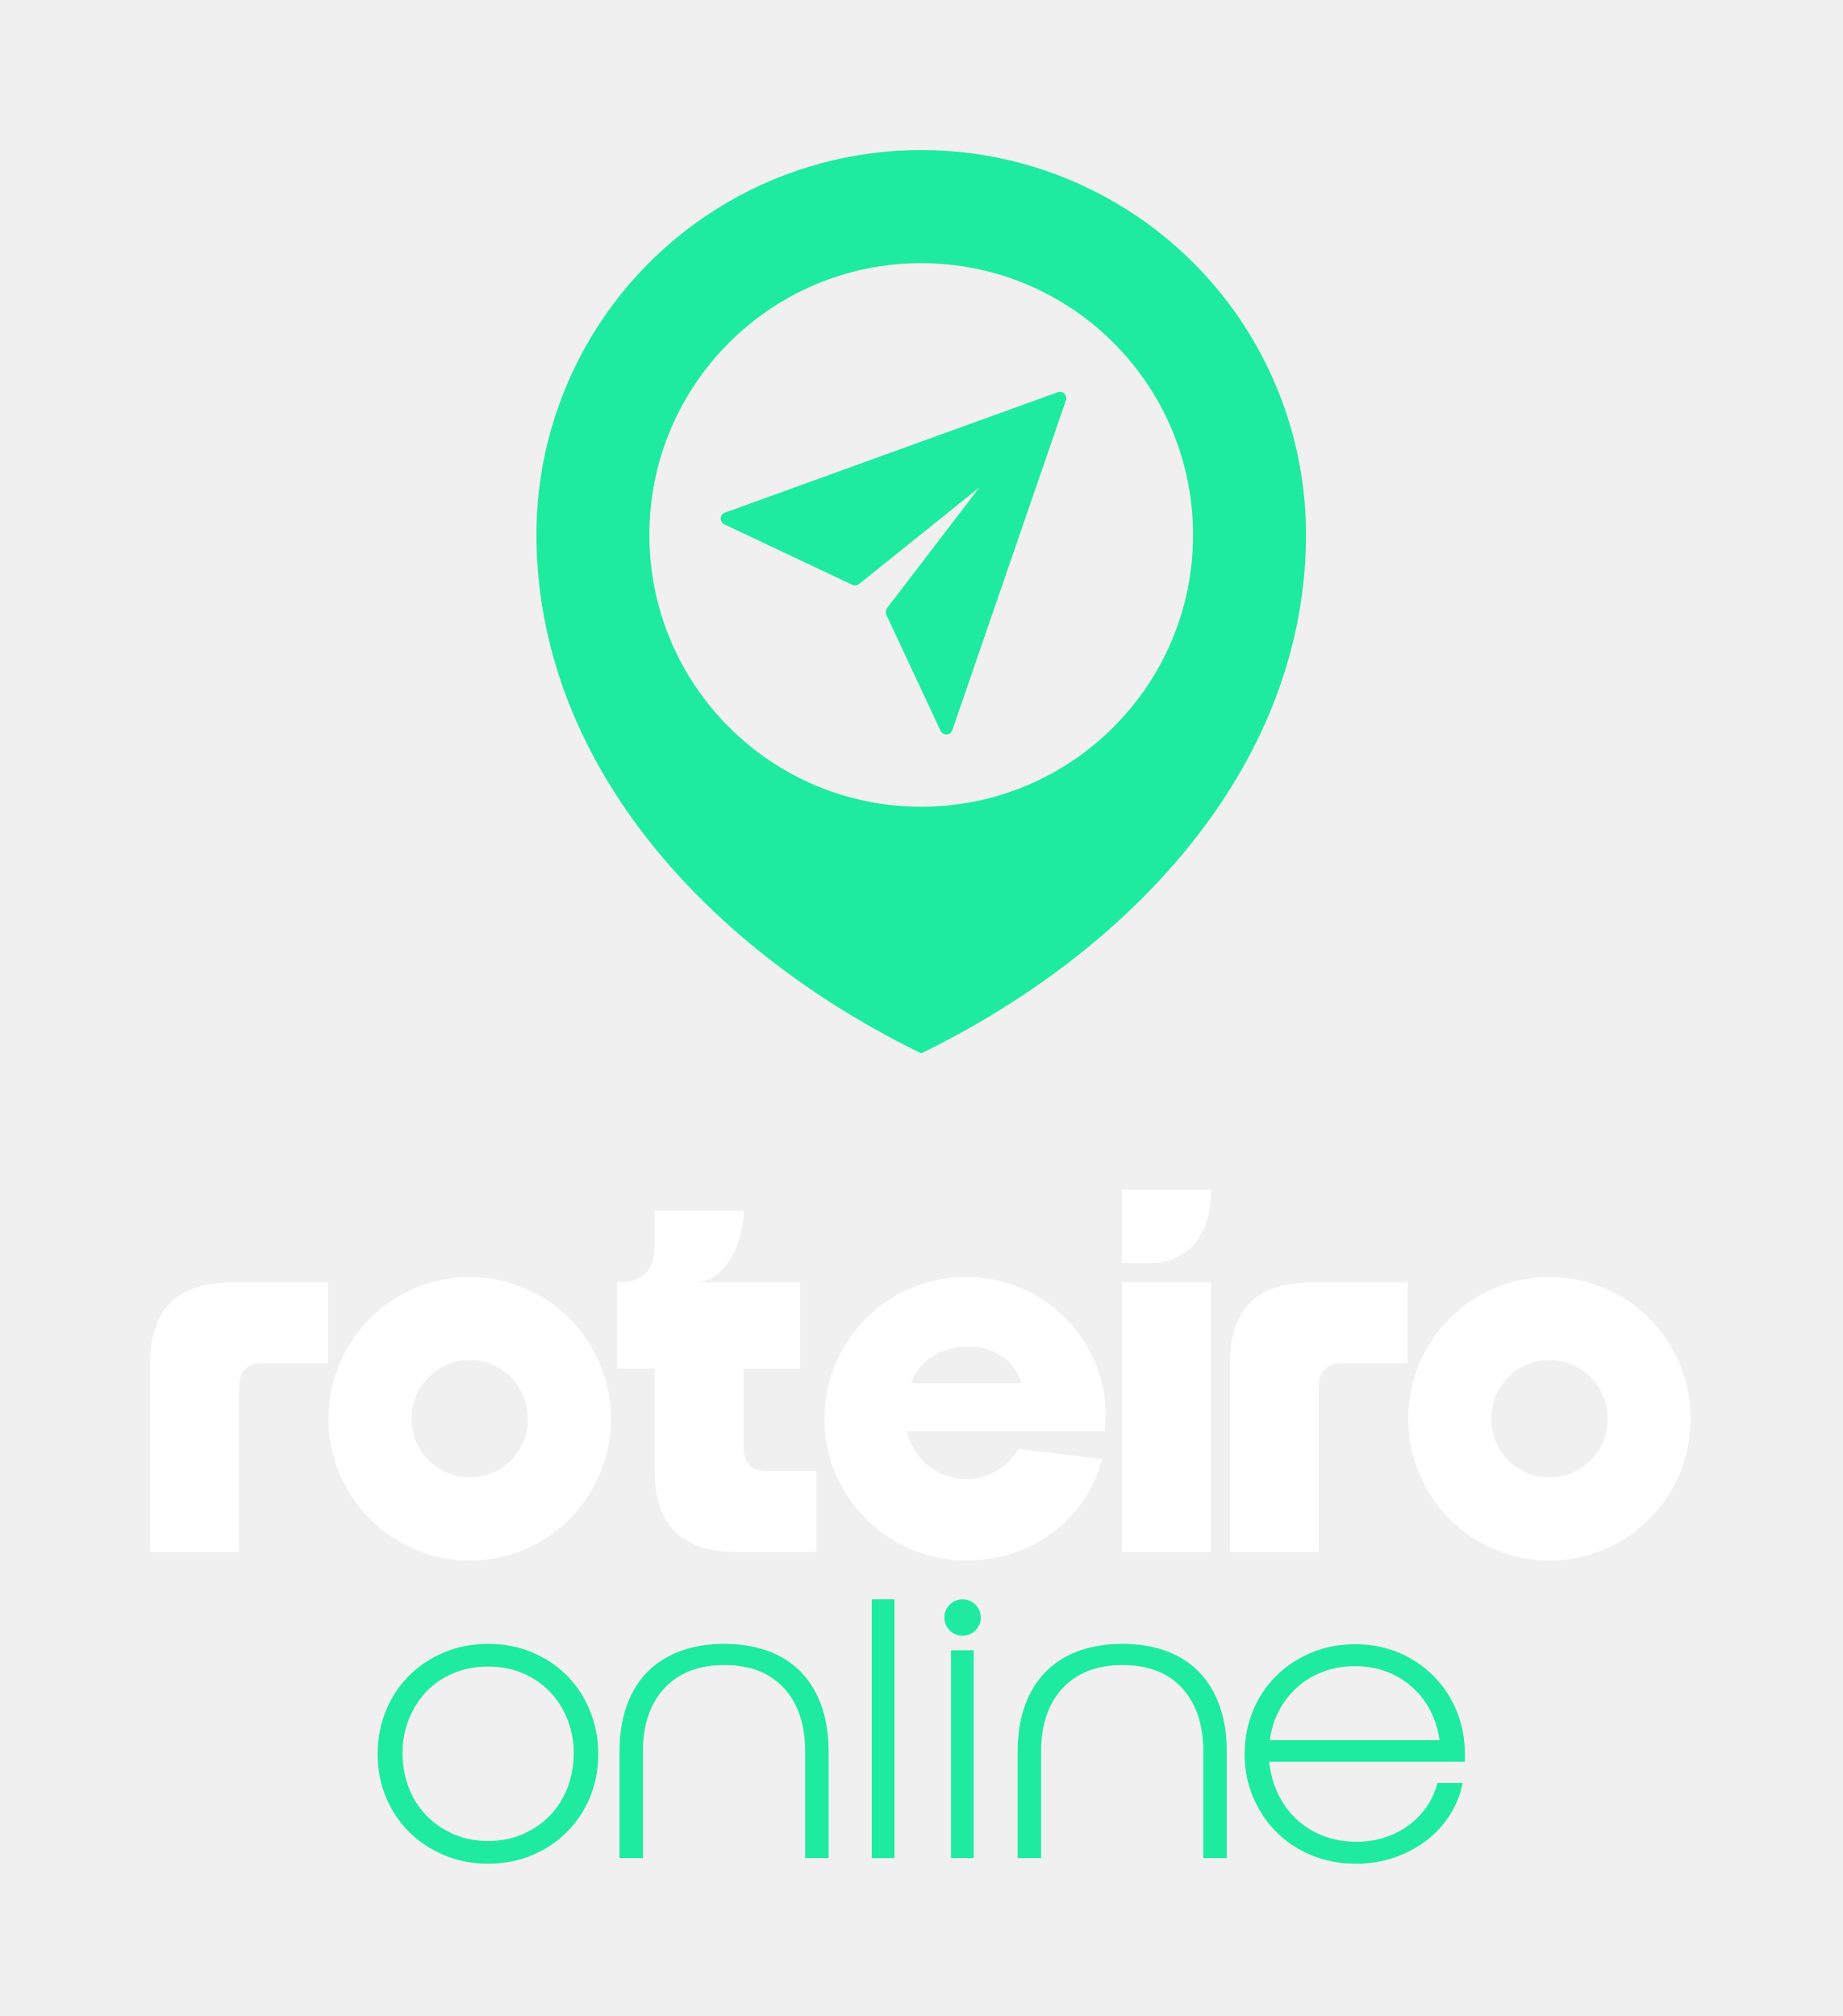
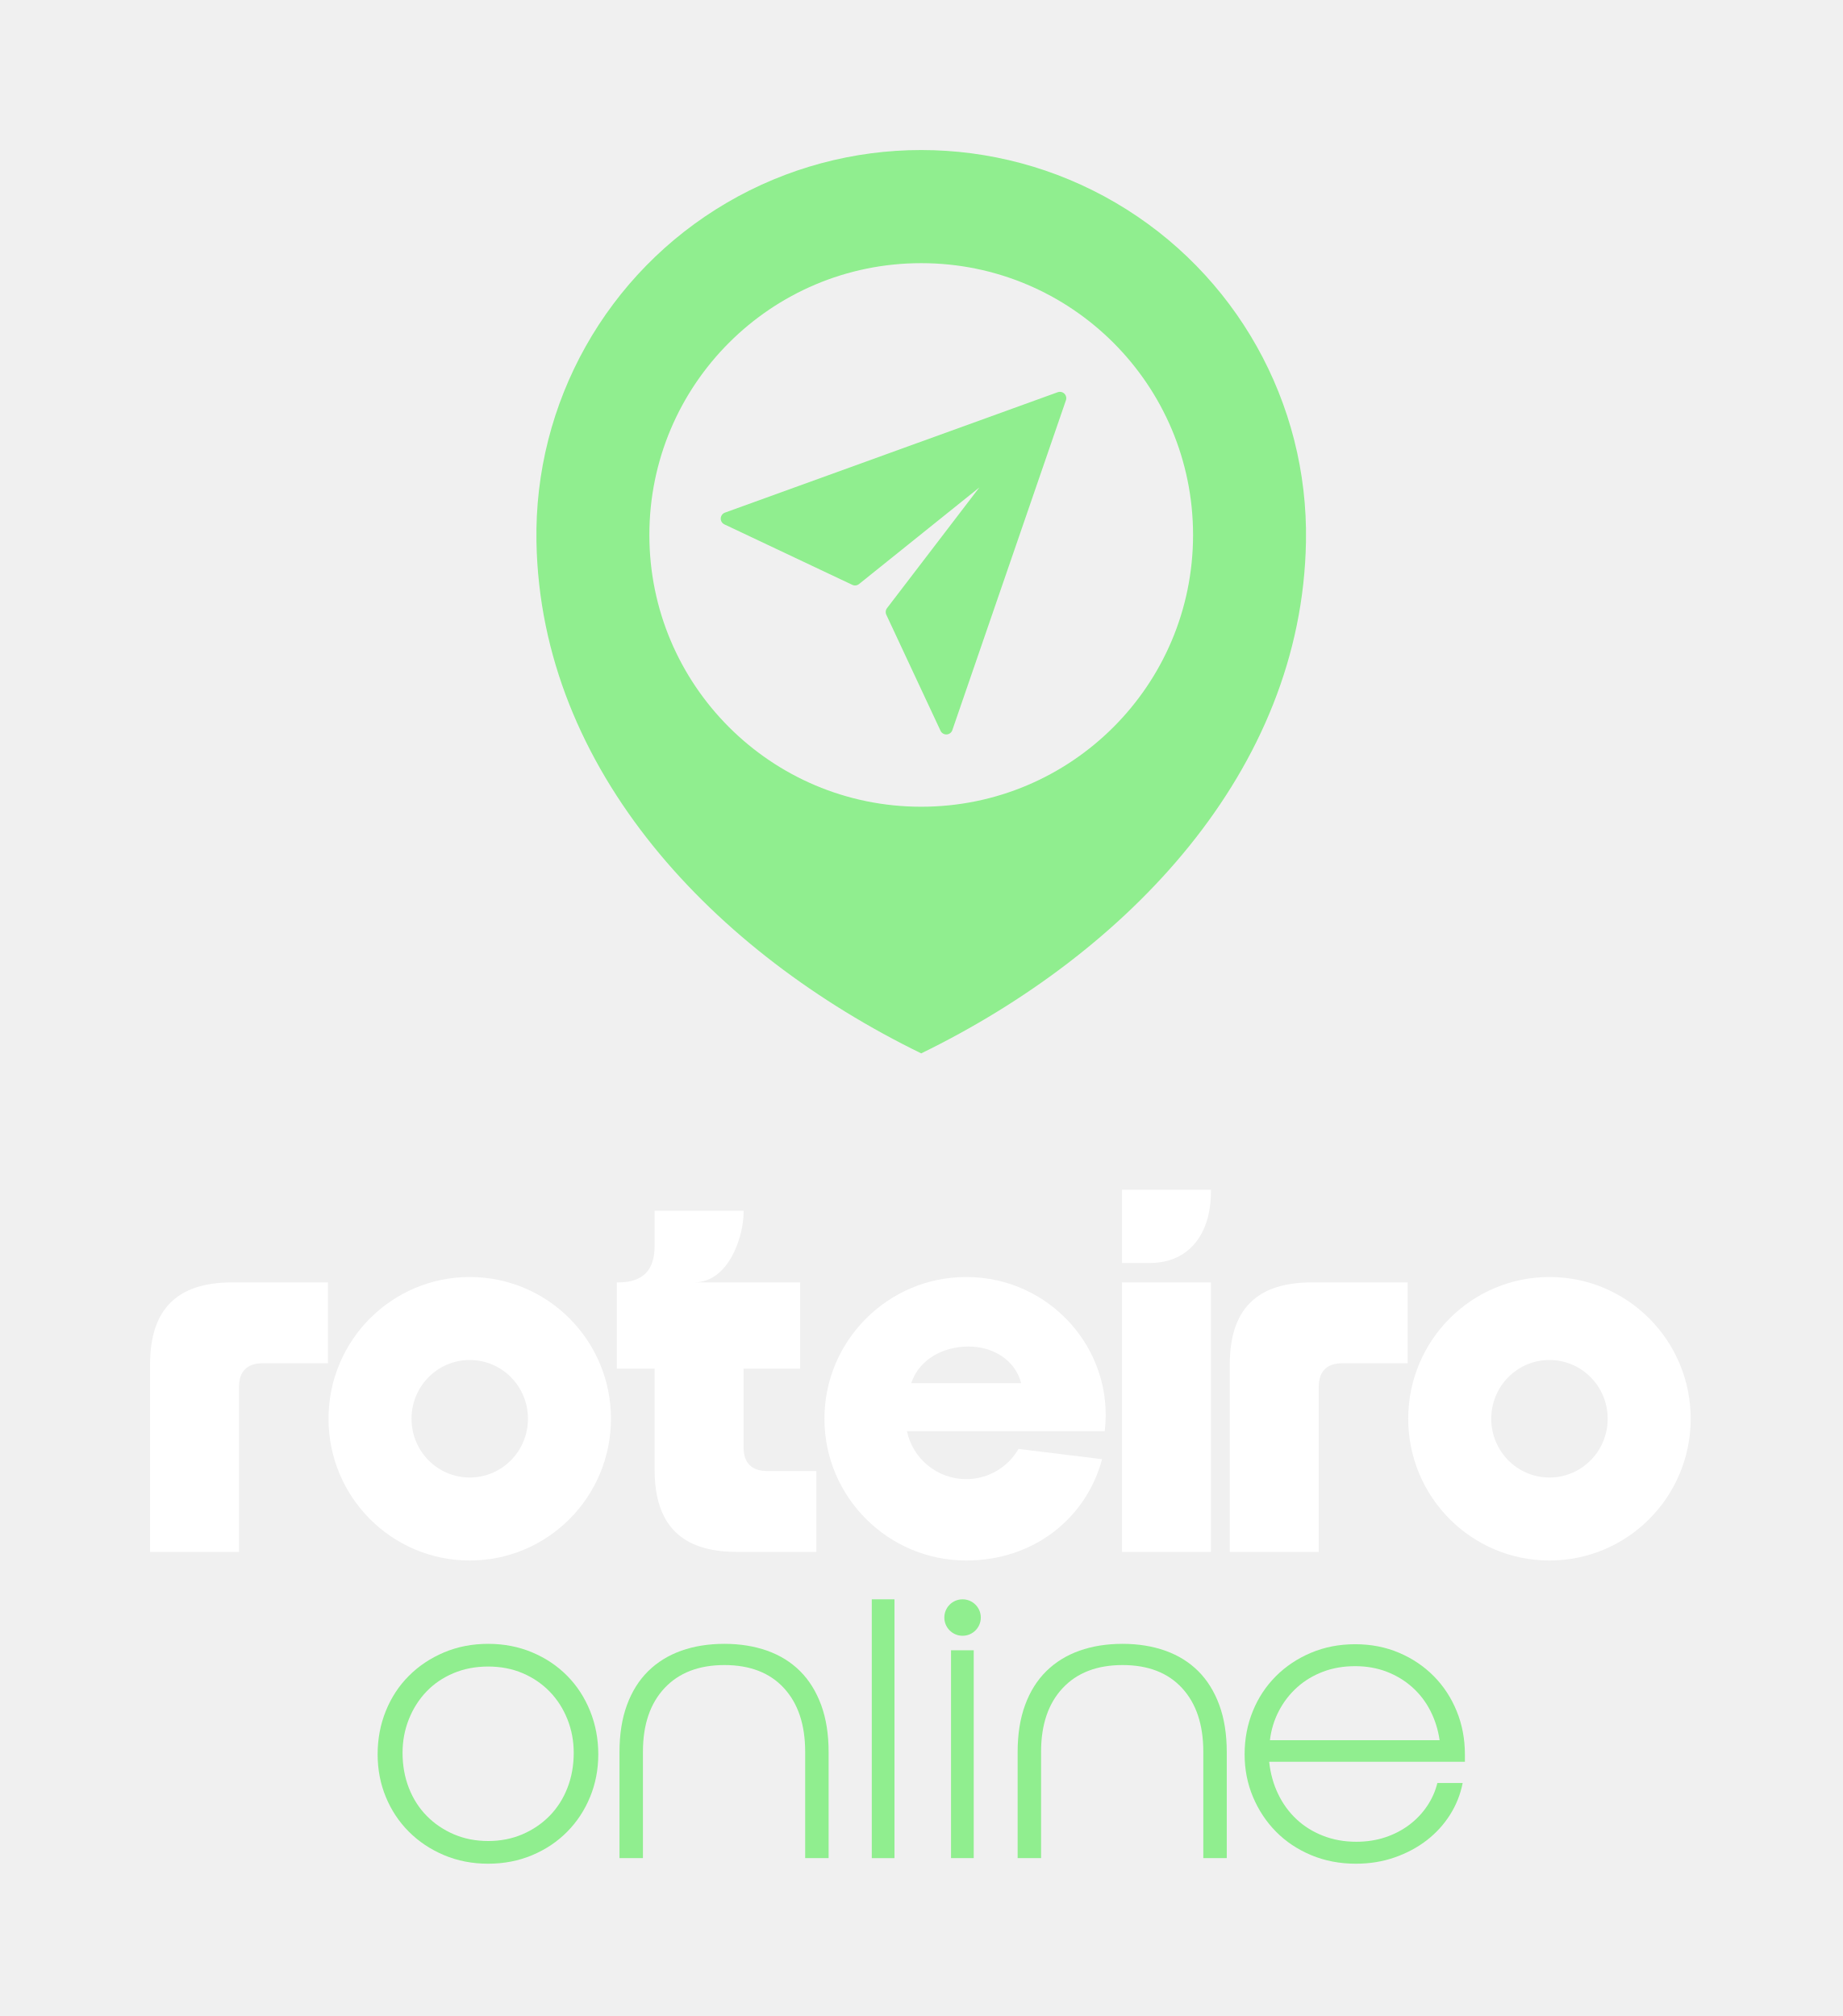
<svg xmlns="http://www.w3.org/2000/svg" viewBox="0 0 528.6 579.4" width="529" height="579">
  <g transform="translate(264.32 36.07) scale(0.25361)">
    <g transform="translate(-540.5)">
-       <path fill-rule="evenodd" fill="#1FEBA0" d="M976.43 471.61 C971.89 731.57 774.18 937.53 540.50 1051.50 C306.82 937.53 109.11 731.57 104.57 471.61 A436.0 436.0 0 1 1 976.43 471.61Z M232.5 464.0 a308.0 308.0 0 1 0 616.0 0 a308.0 308.0 0 1 0 -616.0 0Z" />
-       <polygon points="697.64,309.03 320.58,445.49 465.53,514.01 648.25,367.28 507.49,551.36 568.93,682.86" fill="#1FEBA0" stroke="#1FEBA0" stroke-width="14.44" stroke-linejoin="round" />
+       <path fill-rule="evenodd" fill="#90EE8F" d="M976.43 471.61 C971.89 731.57 774.18 937.53 540.50 1051.50 C306.82 937.53 109.11 731.57 104.57 471.61 A436.0 436.0 0 1 1 976.43 471.61Z M232.5 464.0 a308.0 308.0 0 1 0 616.0 0 a308.0 308.0 0 1 0 -616.0 0Z" />
+       <polygon points="697.64,309.03 320.58,445.49 465.53,514.01 648.25,367.28 507.49,551.36 568.93,682.86" fill="#90EE8F" stroke="#90EE8F" stroke-width="14.44" stroke-linejoin="round" />
    </g>
  </g>
  <g fill="#FFFFFF" transform="translate(-189.82 22.80)">
    <path d="M 258.117 423.211 L 232.559 423.211 L 232.559 369.309 C 232.559 353.508 240.305 345.766 256.105 345.766 L 283.676 345.766 L 283.676 368.996 L 264.934 368.996 C 260.441 368.996 258.117 371.32 258.117 375.812 Z M 258.117 423.211 " />
    <path d="M 324.41 401.836 C 333.707 401.836 341.141 394.246 341.141 384.949 C 341.141 375.656 333.707 368.066 324.41 368.066 C 315.117 368.066 307.684 375.656 307.684 384.949 C 307.684 394.246 315.117 401.836 324.41 401.836 M 324.41 344.215 C 346.871 344.215 364.992 362.492 364.992 384.949 C 364.992 407.41 346.871 425.688 324.41 425.688 C 301.953 425.688 283.832 407.41 283.832 384.949 C 283.832 362.492 301.953 344.215 324.41 344.215 " />
    <path d="M 377.539 325.164 L 403.098 325.164 L 403.098 325.781 C 403.098 332.133 399.07 345.766 388.848 345.766 L 419.359 345.766 L 419.359 370.547 L 403.098 370.547 L 403.098 393.16 C 403.098 397.652 405.422 399.977 409.91 399.977 L 424.008 399.977 L 424.008 423.211 L 401.082 423.211 C 385.285 423.211 377.539 415.465 377.539 399.668 L 377.539 370.547 L 366.695 370.547 L 366.695 345.766 L 367.008 345.766 C 374.133 345.766 377.539 342.355 377.539 335.23 Z M 377.539 325.164 " />
    <path d="M 482.867 374.727 C 481.008 367.758 474.504 364.195 467.688 364.195 C 460.562 364.195 453.594 367.758 451.27 374.727 Z M 467.066 402.301 C 473.574 402.301 479.148 398.738 482.094 393.625 L 506.102 396.57 C 501.609 413.453 486.582 425.688 467.066 425.688 C 444.609 425.688 426.332 407.41 426.332 384.953 C 426.332 362.492 444.609 344.215 467.066 344.215 C 491.074 344.215 509.664 364.969 506.875 388.516 L 450.031 388.516 C 451.734 396.414 458.703 402.301 467.066 402.301 " />
    <path d="M 511.828 345.766 L 537.387 345.766 L 537.387 423.211 L 511.828 423.211 Z M 519.73 340.188 L 511.828 340.188 L 511.828 319.121 L 537.387 319.121 L 537.387 319.742 C 537.387 331.359 531.5 340.188 519.73 340.188 " />
    <path d="M 568.367 423.211 L 542.809 423.211 L 542.809 369.309 C 542.809 353.508 550.555 345.766 566.352 345.766 L 593.926 345.766 L 593.926 368.996 L 575.18 368.996 C 570.691 368.996 568.367 371.32 568.367 375.812 Z M 568.367 423.211 " />
    <path d="M 634.66 401.836 C 643.953 401.836 651.391 394.246 651.391 384.949 C 651.391 375.656 643.953 368.066 634.66 368.066 C 625.367 368.066 617.934 375.656 617.934 384.949 C 617.934 394.246 625.367 401.836 634.66 401.836 M 634.66 344.215 C 657.121 344.215 675.242 362.492 675.242 384.949 C 675.242 407.41 657.121 425.688 634.66 425.688 C 612.203 425.688 594.078 407.41 594.078 384.949 C 594.078 362.492 612.203 344.215 634.66 344.215 " />
  </g>
-   <g fill="#1FEBA0" transform="translate(-436.24 195.46) scale(0.8)">
+   <g fill="#90EE8F" transform="translate(-436.24 195.46) scale(0.8)">
    <path d="M 720.148 354.379 C 715.605 354.379 711.438 355.184 707.652 356.785 C 703.867 358.391 700.637 360.594 697.965 363.402 C 695.289 366.207 693.195 369.508 691.68 373.293 C 690.168 377.082 689.41 381.109 689.41 385.387 C 689.41 389.93 690.168 394.141 691.68 398.016 C 693.195 401.891 695.336 405.234 698.098 408.043 C 700.855 410.848 704.113 413.051 707.852 414.656 C 711.594 416.258 715.695 417.062 720.148 417.062 C 724.602 417.062 728.703 416.258 732.445 414.656 C 736.188 413.051 739.438 410.848 742.203 408.043 C 744.961 405.234 747.102 401.891 748.617 398.016 C 750.129 394.141 750.891 389.93 750.891 385.387 C 750.891 381.109 750.129 377.082 748.617 373.293 C 747.102 369.508 744.984 366.207 742.27 363.402 C 739.551 360.594 736.32 358.391 732.578 356.785 C 728.836 355.184 724.695 354.379 720.148 354.379 M 720.148 425.215 C 714.445 425.215 709.168 424.188 704.312 422.141 C 699.453 420.09 695.246 417.285 691.68 413.719 C 688.117 410.16 685.355 405.992 683.395 401.223 C 681.434 396.461 680.457 391.355 680.457 385.922 C 680.457 380.398 681.434 375.211 683.395 370.352 C 685.355 365.496 688.117 361.285 691.68 357.723 C 695.246 354.16 699.453 351.352 704.312 349.301 C 709.168 347.254 714.445 346.227 720.148 346.227 C 725.852 346.227 731.129 347.254 735.988 349.301 C 740.844 351.352 745.031 354.16 748.551 357.723 C 752.07 361.285 754.809 365.496 756.77 370.352 C 758.727 375.211 759.711 380.398 759.711 385.922 C 759.711 391.355 758.727 396.461 756.77 401.223 C 754.809 405.992 752.07 410.16 748.551 413.719 C 745.031 417.285 740.844 420.09 735.988 422.141 C 731.129 424.188 725.852 425.215 720.148 425.215 " />
    <path d="M 775.75 423.211 L 767.328 423.211 L 767.328 385.117 C 767.328 378.703 768.219 373.07 770.004 368.215 C 771.781 363.359 774.324 359.305 777.621 356.051 C 780.914 352.801 784.883 350.352 789.516 348.699 C 794.145 347.051 799.316 346.227 805.02 346.227 C 810.633 346.227 815.754 347.051 820.391 348.699 C 825.02 350.352 828.965 352.801 832.219 356.051 C 835.469 359.305 837.984 363.359 839.77 368.215 C 841.551 373.07 842.441 378.703 842.441 385.117 L 842.441 423.211 L 834.02 423.211 L 834.02 384.988 C 834.02 375.277 831.48 367.656 826.402 362.133 C 821.324 356.609 814.195 353.848 805.02 353.848 C 795.84 353.848 788.668 356.609 783.5 362.133 C 778.332 367.656 775.75 375.277 775.75 384.988 Z M 775.75 423.211 " />
    <path d="M866.098 423.211 L857.945 423.211 L857.945 330.23 L866.098 330.23 Z" />
    <path d="M886.41 348.528 L894.562 348.528 L894.562 423.211 L886.41 423.211 Z M884.006 336.779 a6.549 6.549 0 1 0 13.098 0 a6.549 6.549 0 1 0 -13.098 0Z" />
    <path d="M 918.754 423.211 L 910.332 423.211 L 910.332 385.117 C 910.332 378.703 911.223 373.07 913.008 368.215 C 914.789 363.359 917.328 359.305 920.625 356.051 C 923.918 352.801 927.887 350.352 932.52 348.699 C 937.152 347.051 942.32 346.227 948.023 346.227 C 953.637 346.227 958.758 347.051 963.395 348.699 C 968.023 350.352 971.969 352.801 975.223 356.051 C 978.473 359.305 980.988 363.359 982.773 368.215 C 984.555 373.07 985.445 378.703 985.445 385.117 L 985.445 423.211 L 977.023 423.211 L 977.023 384.988 C 977.023 375.277 974.484 367.656 969.406 362.133 C 964.328 356.609 957.199 353.848 948.023 353.848 C 938.844 353.848 931.672 356.609 926.508 362.133 C 921.336 367.656 918.754 375.277 918.754 384.988 Z M 918.754 423.211 " />
    <path d="M 1061.895 380.844 C 1061.359 377.102 1060.266 373.605 1058.617 370.352 C 1056.969 367.102 1054.809 364.27 1052.137 361.863 C 1049.461 359.461 1046.391 357.59 1042.914 356.25 C 1039.441 354.914 1035.652 354.246 1031.555 354.246 C 1027.367 354.246 1023.512 354.914 1019.992 356.25 C 1016.473 357.59 1013.379 359.461 1010.703 361.863 C 1008.031 364.27 1005.848 367.102 1004.156 370.352 C 1002.461 373.605 1001.395 377.102 1000.949 380.844 Z M 1000.68 388.594 C 1001.125 392.785 1002.195 396.637 1003.887 400.156 C 1005.578 403.676 1007.785 406.703 1010.504 409.242 C 1013.219 411.785 1016.406 413.766 1020.062 415.191 C 1023.711 416.617 1027.676 417.328 1031.957 417.328 C 1035.699 417.328 1039.172 416.797 1042.379 415.727 C 1045.586 414.656 1048.461 413.164 1051 411.25 C 1053.539 409.332 1055.676 407.086 1057.414 404.5 C 1059.152 401.918 1060.375 399.152 1061.09 396.215 L 1070.18 396.215 C 1069.375 400.312 1067.863 404.121 1065.633 407.641 C 1063.406 411.16 1060.621 414.211 1057.281 416.797 C 1053.941 419.379 1050.109 421.43 1045.789 422.941 C 1041.465 424.457 1036.812 425.215 1031.82 425.215 C 1026.027 425.215 1020.684 424.188 1015.785 422.141 C 1010.883 420.094 1006.672 417.285 1003.152 413.719 C 999.633 410.16 996.871 405.992 994.867 401.223 C 992.863 396.461 991.859 391.355 991.859 385.922 C 991.859 380.398 992.84 375.23 994.801 370.418 C 996.758 365.605 999.523 361.422 1003.086 357.855 C 1006.648 354.293 1010.859 351.484 1015.715 349.434 C 1020.57 347.387 1025.852 346.363 1031.555 346.363 C 1037.254 346.363 1042.512 347.387 1047.324 349.434 C 1052.137 351.484 1056.301 354.293 1059.82 357.855 C 1063.34 361.422 1066.078 365.605 1068.039 370.418 C 1070 375.23 1070.98 380.398 1070.98 385.922 L 1070.98 388.594 Z M 1000.68 388.594 " />
  </g>
</svg>
